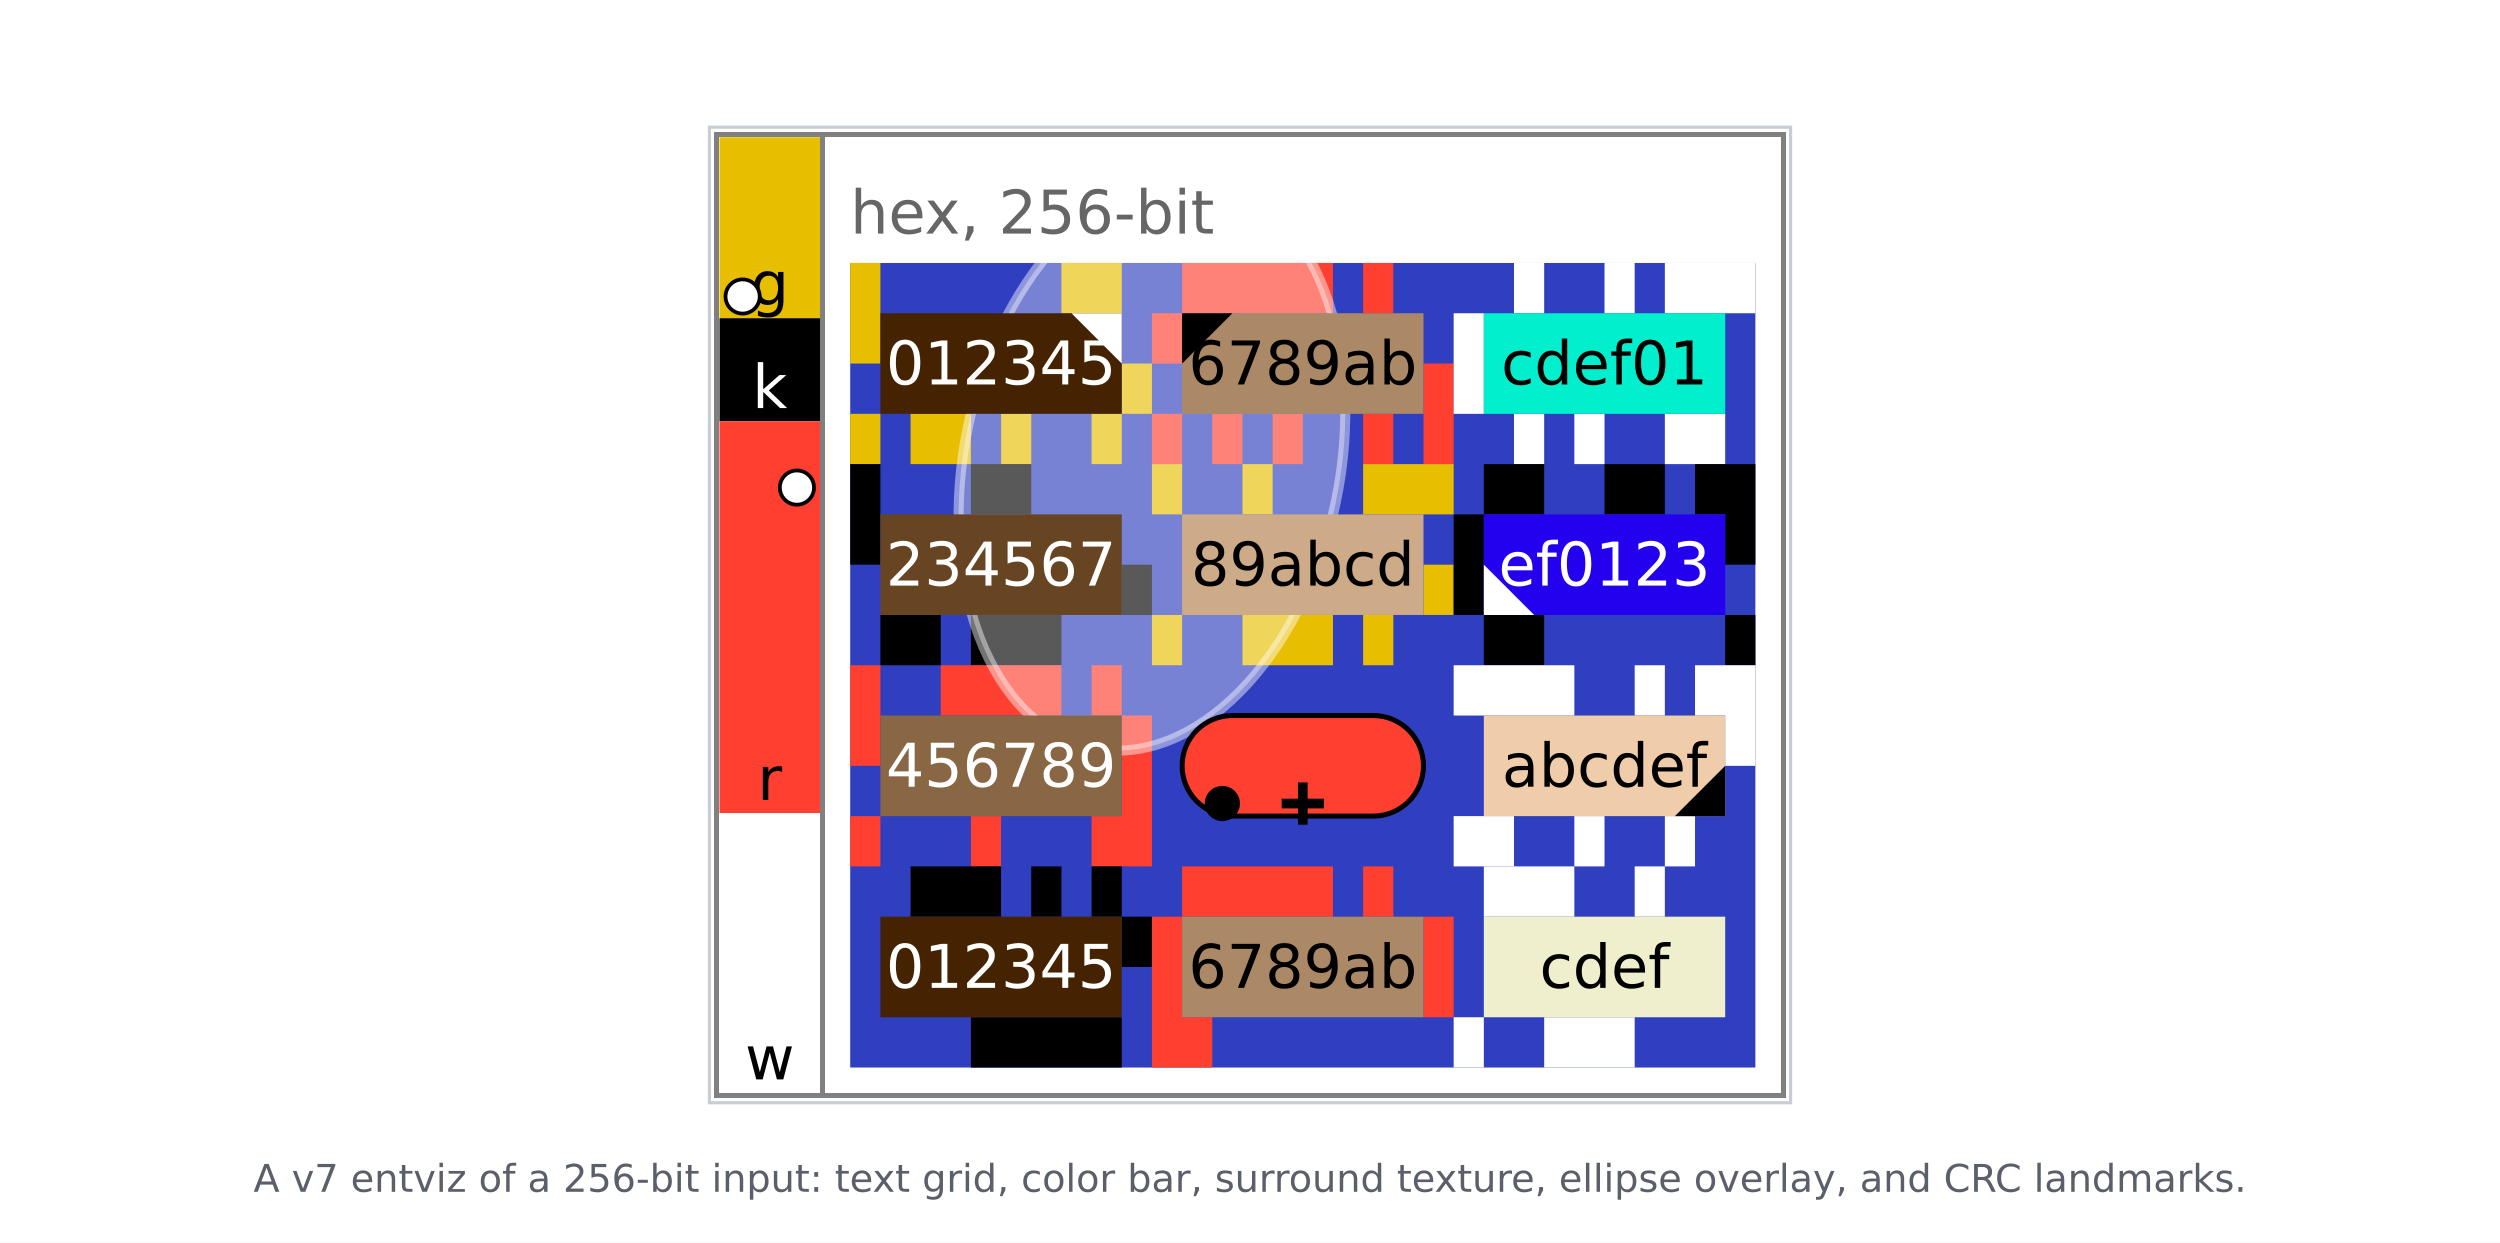
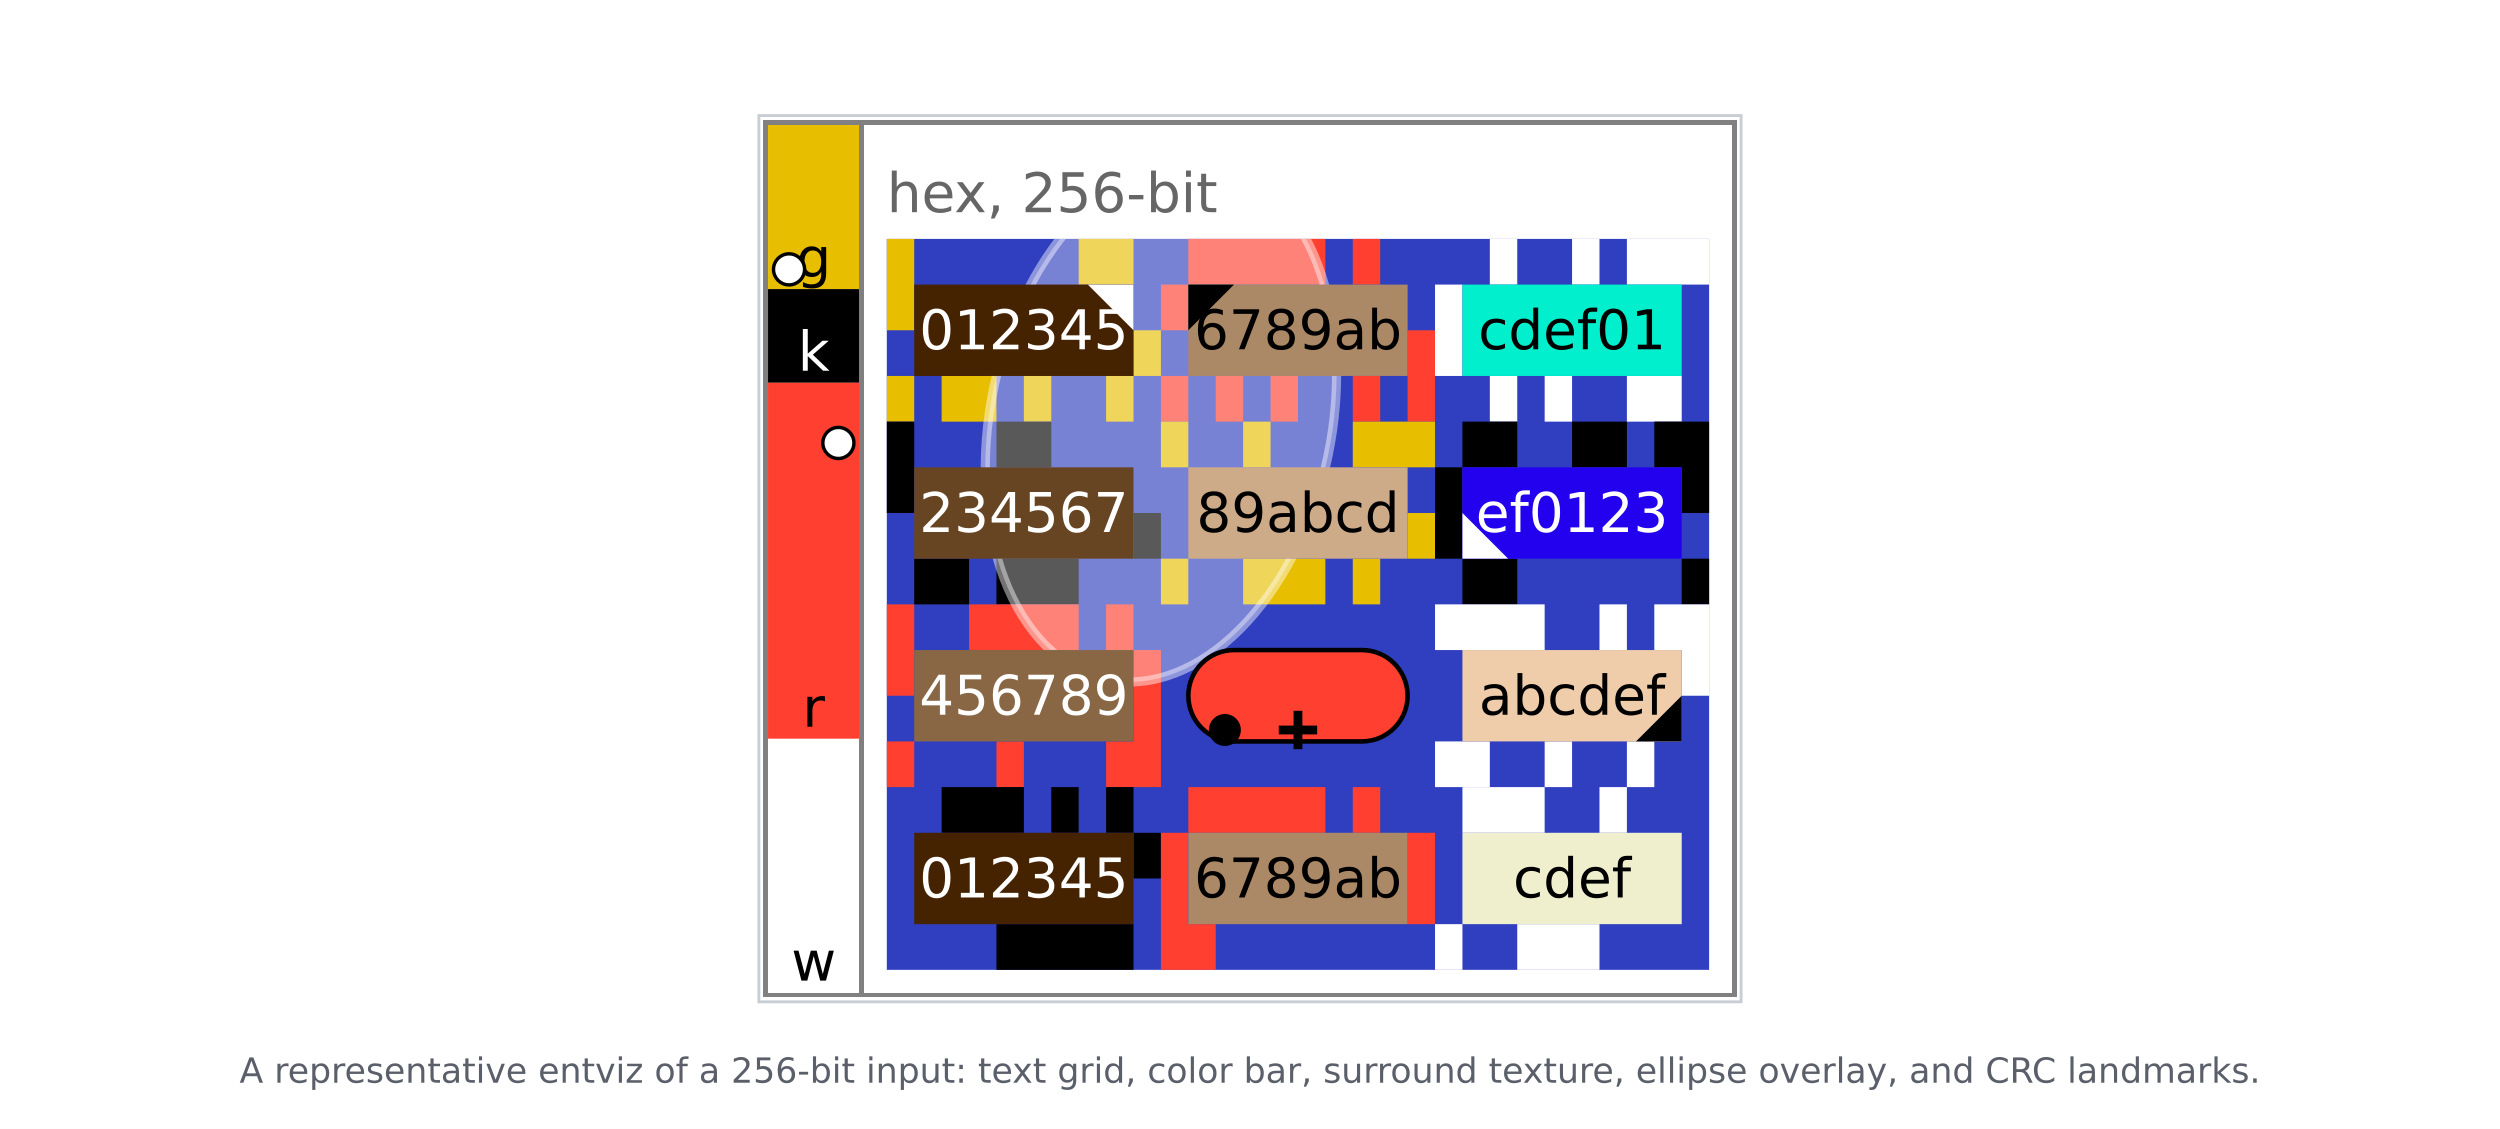
- <svg xmlns="http://www.w3.org/2000/svg" width="786.20" height="390.79" viewBox="0 0 786.20 390.79" font-family="'DejaVu Sans', 'Bitstream Vera Sans', Verdana, sans-serif" data-spec-version="v15" data-generator="scripts/spec_figures.py">
-   <rect x="0.00" y="0.00" width="786.20" height="390.79" fill="#ffffff" stroke="none" stroke-width="1.0" />
-   <svg x="223.10" y="40.00" width="340.00" height="306.79" viewBox="0.000 0.000 215.000 194.000">
+ <svg xmlns="http://www.w3.org/2000/svg" width="865.40" height="390.79" viewBox="0 0 865.40 390.79" font-family="'DejaVu Sans', 'Bitstream Vera Sans', Verdana, sans-serif" data-spec-version="v15" data-generator="scripts/spec_figures.py">
+   <rect x="0.00" y="0.00" width="865.40" height="390.79" fill="#ffffff" stroke="none" stroke-width="1.0" />
+   <svg x="262.70" y="40.00" width="340.00" height="306.79" viewBox="0.000 0.000 215.000 194.000">
    <defs>
      <clipPath id="grid-clip-ad2981aa58beca63-3x4">
        <rect x="28" y="27" width="180" height="160" />
      </clipPath>
    </defs>
    <rect x="1" y="1" width="213" height="192" fill="#ffffff" />
    <g data-channel="grid">
      <rect x="28" y="27" width="180" height="160" fill="#2f3fbf" />
      <g>
        <path fill="#e7be00" d="M28 27h6v10h-6zM70 27h6v10h-6zM76 27h6v10h-6zM82 47h6v10h-6zM76 57h6v10h-6zM58 57h6v10h-6zM46 57h6v10h-6zM40 57h6v10h-6zM28 57h6v10h-6zM28 37h6v10h-6z" />
        <path fill="#ff3f2f" d="M94 27h6v10h-6zM100 27h6v10h-6zM106 27h6v10h-6zM112 27h6v10h-6zM118 27h6v10h-6zM130 27h6v10h-6zM142 47h6v10h-6zM142 57h6v10h-6zM130 57h6v10h-6zM112 57h6v10h-6zM100 57h6v10h-6zM88 57h6v10h-6zM88 37h6v10h-6z" />
        <path fill="#ffffff" d="M160 27h6v10h-6zM178 27h6v10h-6zM190 27h6v10h-6zM196 27h6v10h-6zM202 27h6v10h-6zM196 57h6v10h-6zM190 57h6v10h-6zM172 57h6v10h-6zM160 57h6v10h-6zM148 47h6v10h-6zM148 37h6v10h-6z" />
        <path fill="#000000" d="M28 67h6v10h-6zM52 67h6v10h-6zM58 67h6v10h-6zM82 87h6v10h-6zM64 97h6v10h-6zM58 97h6v10h-6zM52 97h6v10h-6zM40 97h6v10h-6zM34 97h6v10h-6zM28 77h6v10h-6z" />
        <path fill="#e7be00" d="M88 67h6v10h-6zM106 67h6v10h-6zM130 67h6v10h-6zM136 67h6v10h-6zM142 67h6v10h-6zM142 87h6v10h-6zM130 97h6v10h-6zM118 97h6v10h-6zM112 97h6v10h-6zM106 97h6v10h-6zM88 97h6v10h-6z" />
        <path fill="#000000" d="M154 67h6v10h-6zM160 67h6v10h-6zM178 67h6v10h-6zM184 67h6v10h-6zM196 67h6v10h-6zM202 67h6v10h-6zM202 77h6v10h-6zM202 97h6v10h-6zM160 97h6v10h-6zM154 97h6v10h-6zM148 87h6v10h-6zM148 77h6v10h-6z" />
        <path fill="#ff3f2f" d="M28 107h6v10h-6zM46 107h6v10h-6zM52 107h6v10h-6zM58 107h6v10h-6zM64 107h6v10h-6zM76 107h6v10h-6zM82 117h6v10h-6zM82 127h6v10h-6zM82 137h6v10h-6zM76 137h6v10h-6zM52 137h6v10h-6zM28 137h6v10h-6zM28 117h6v10h-6z" />
        <path fill="#ffffff" d="M148 107h6v10h-6zM154 107h6v10h-6zM160 107h6v10h-6zM166 107h6v10h-6zM184 107h6v10h-6zM196 107h6v10h-6zM202 107h6v10h-6zM202 117h6v10h-6zM190 137h6v10h-6zM172 137h6v10h-6zM154 137h6v10h-6zM148 137h6v10h-6z" />
        <path fill="#000000" d="M40 147h6v10h-6zM46 147h6v10h-6zM52 147h6v10h-6zM64 147h6v10h-6zM76 147h6v10h-6zM82 157h6v10h-6zM76 177h6v10h-6zM70 177h6v10h-6zM64 177h6v10h-6zM58 177h6v10h-6zM52 177h6v10h-6z" />
        <path fill="#ff3f2f" d="M94 147h6v10h-6zM100 147h6v10h-6zM106 147h6v10h-6zM112 147h6v10h-6zM118 147h6v10h-6zM130 147h6v10h-6zM142 157h6v10h-6zM142 167h6v10h-6zM94 177h6v10h-6zM88 177h6v10h-6zM88 167h6v10h-6zM88 157h6v10h-6z" />
        <path fill="#ffffff" d="M154 147h6v10h-6zM160 147h6v10h-6zM166 147h6v10h-6zM184 147h6v10h-6zM178 177h6v10h-6zM172 177h6v10h-6zM166 177h6v10h-6zM148 177h6v10h-6z" />
      </g>
      <g clip-path="url(#grid-clip-ad2981aa58beca63-3x4)" data-channel="ellipse" data-ellipse-anchor-x="88" data-ellipse-anchor-y="67" data-ellipse-rx="37.335" data-ellipse-ry="57.7" data-ellipse-rotation-deg="12">
        <ellipse cx="88" cy="67" rx="37.335" ry="57.7" transform="rotate(12 88 67)" fill="#ffffff" stroke="#ffffff" fill-opacity="0.35" stroke-opacity="0.45" stroke-width="2" />
      </g>
      <g>
        <g data-channel="cell" data-cell-index="0" data-cell-row="0" data-cell-col="0" data-surround-bits="0xad2981" data-edge-color="#e7be00" data-cell-quartile="2">
          <rect x="34" y="37" width="48" height="20" fill="#452301" />
          <text x="58" y="47" fill="#ffffff" font-size="12" text-anchor="middle" dominant-baseline="central">012345</text>
          <polygon points="82,37 72,37 82,47" fill="#ffffff" />
        </g>
        <g data-channel="cell" data-cell-index="1" data-cell-row="0" data-cell-col="1" data-surround-bits="0xaa58be" data-edge-color="#ff3f2f" data-cell-quartile="1">
          <rect x="94" y="37" width="48" height="20" fill="#ab8967" />
          <text x="118" y="47" fill="#000000" font-size="12" text-anchor="middle" dominant-baseline="central">6789ab</text>
          <polygon points="94,37 104,37 94,47" fill="#000000" />
        </g>
        <g data-channel="cell" data-cell-index="2" data-cell-row="0" data-cell-col="2" data-surround-bits="0xca63a4" data-edge-color="#ffffff">
          <rect x="154" y="37" width="48" height="20" fill="#01efcd" />
          <text x="178" y="47" fill="#000000" font-size="12" text-anchor="middle" dominant-baseline="central">cdef01</text>
        </g>
        <g data-channel="cell" data-cell-index="3" data-cell-row="1" data-cell-col="0" data-surround-bits="0x9b8831" data-edge-color="#000000">
          <rect x="34" y="77" width="48" height="20" fill="#674523" />
          <text x="58" y="87" fill="#ffffff" font-size="12" text-anchor="middle" dominant-baseline="central">234567</text>
        </g>
        <g data-channel="cell" data-cell-index="4" data-cell-row="1" data-cell-col="1" data-surround-bits="0x274b89" data-edge-color="#e7be00">
          <rect x="94" y="77" width="48" height="20" fill="#cdab89" />
          <text x="118" y="87" fill="#000000" font-size="12" text-anchor="middle" dominant-baseline="central">89abcd</text>
        </g>
        <g data-channel="cell" data-cell-index="5" data-cell-row="1" data-cell-col="2" data-surround-bits="0xd81766" data-edge-color="#000000" data-cell-quartile="4">
          <rect x="154" y="77" width="48" height="20" fill="#2301ef" />
          <text x="178" y="87" fill="#ffffff" font-size="12" text-anchor="middle" dominant-baseline="central">ef0123</text>
          <polygon points="154,97 154,87 164,97" fill="#ffffff" />
        </g>
        <g data-channel="cell" data-cell-index="6" data-cell-row="2" data-cell-col="0" data-surround-bits="0xa23d79" data-edge-color="#ff3f2f">
          <rect x="34" y="117" width="48" height="20" fill="#896745" />
          <text x="58" y="127" fill="#ffffff" font-size="12" text-anchor="middle" dominant-baseline="central">456789</text>
        </g>
        <g data-channel="cell" data-cell-index="7" data-cell-row="2" data-cell-col="1" data-cell-blank="true" data-cell-blank-map="true">
          <rect x="94" y="117" width="48" height="20" rx="10" ry="10" fill="#ff3f2f" stroke="#000000" stroke-width="1" />
          <circle cx="102" cy="134.5" r="3.5" fill="#000000" data-blank-map-min="3,0" />
          <path d="M 113.8,134.5 H 122.2 M 118,130.3 V 138.7" fill="none" stroke="#000000" stroke-width="1.925" stroke-linecap="butt" data-blank-map-max="3,1" />
        </g>
        <g data-channel="cell" data-cell-index="8" data-cell-row="2" data-cell-col="2" data-surround-bits="0x32474f" data-edge-color="#ffffff" data-cell-quartile="3">
          <rect x="154" y="117" width="48" height="20" fill="#efcdab" />
          <text x="178" y="127" fill="#000000" font-size="12" text-anchor="middle" dominant-baseline="central">abcdef</text>
          <polygon points="202,137 202,127 192,137" fill="#000000" />
        </g>
        <g data-channel="cell" data-cell-index="9" data-cell-row="3" data-cell-col="0" data-surround-bits="0x3e55c" data-edge-color="#000000">
          <rect x="34" y="157" width="48" height="20" fill="#452301" />
          <text x="58" y="167" fill="#ffffff" font-size="12" text-anchor="middle" dominant-baseline="central">012345</text>
        </g>
        <g data-channel="cell" data-cell-index="10" data-cell-row="3" data-cell-col="1" data-surround-bits="0xf00cbe" data-edge-color="#ff3f2f">
          <rect x="94" y="157" width="48" height="20" fill="#ab8967" />
          <text x="118" y="167" fill="#000000" font-size="12" text-anchor="middle" dominant-baseline="central">6789ab</text>
        </g>
        <g data-channel="cell" data-cell-index="11" data-cell-row="3" data-cell-col="2" data-surround-bits="0x27004e" data-edge-color="#ffffff">
          <rect x="154" y="157" width="48" height="20" fill="#efefcd" />
          <text x="178" y="167" fill="#000000" font-size="12" text-anchor="middle" dominant-baseline="central">cdef</text>
        </g>
      </g>
    </g>
    <g data-channel="color-bar" data-bar-slots="15" data-bar-marker-left="2" data-bar-marker-right="5">
      <g data-color-bar-rank="0" data-color-bar-band="G">
        <rect x="2" y="2" width="20" height="35.986" fill="#e7be00" />
        <text x="12" y="35.346" fill="#000000" font-size="12" text-anchor="middle" data-color-bar-letter="true">g</text>
      </g>
      <g data-color-bar-rank="1" data-color-bar-band="K">
        <rect x="2" y="37.986" width="20" height="20.508" fill="#000000" />
        <text x="12" y="55.853" fill="#ffffff" font-size="12" text-anchor="middle" data-color-bar-letter="true">k</text>
      </g>
      <g data-color-bar-rank="2" data-color-bar-band="R">
        <rect x="2" y="58.493" width="20" height="77.936" fill="#ff3f2f" />
        <text x="12" y="133.789" fill="#000000" font-size="12" text-anchor="middle" data-color-bar-letter="true">r</text>
      </g>
      <g data-color-bar-rank="3" data-color-bar-band="W">
        <rect x="2" y="136.429" width="20" height="55.571" fill="#ffffff" />
        <text x="12" y="189.36" fill="#000000" font-size="12" text-anchor="middle" data-color-bar-letter="true">w</text>
      </g>
      <circle cx="6.6" cy="33.667" r="3.4" fill="#ffffff" stroke="#000000" stroke-width="0.75" data-bar-marker="left" />
      <circle cx="17.4" cy="71.667" r="3.4" fill="#ffffff" stroke="#000000" stroke-width="0.75" data-bar-marker="right" />
    </g>
    <g data-channel="label-top">
      <text x="28" y="17" fill="#666666" font-size="12" dominant-baseline="central">hex, 256-bit</text>
    </g>
    <line x1="1" y1="1.5" x2="214" y2="1.5" stroke="#808080" stroke-width="1" shape-rendering="crispEdges" />
    <line x1="213.5" y1="1" x2="213.5" y2="193" stroke="#808080" stroke-width="1" shape-rendering="crispEdges" />
    <line x1="1" y1="192.5" x2="214" y2="192.5" stroke="#808080" stroke-width="1" shape-rendering="crispEdges" />
    <line x1="1.5" y1="1" x2="1.5" y2="193" stroke="#808080" stroke-width="1" shape-rendering="crispEdges" />
    <line x1="22.5" y1="1" x2="22.5" y2="193" stroke="#808080" stroke-width="1" shape-rendering="crispEdges" />
  </svg>
-   <rect x="223.10" y="40.00" width="340.00" height="306.79" fill="none" stroke="#c9cdd4" stroke-width="1" />
-   <text x="393.10" y="374.79" font-family="'DejaVu Sans', 'Bitstream Vera Sans', Verdana, sans-serif" font-size="12px" font-weight="normal" text-anchor="middle" fill="#5a5f6a">A v7 entviz of a 256-bit input: text grid, color bar, surround texture, ellipse overlay, and CRC landmarks.</text>
+   <rect x="262.70" y="40.00" width="340.00" height="306.79" fill="none" stroke="#c9cdd4" stroke-width="1" />
+   <text x="432.70" y="374.79" font-family="'DejaVu Sans', 'Bitstream Vera Sans', Verdana, sans-serif" font-size="12px" font-weight="normal" text-anchor="middle" fill="#5a5f6a">A representative entviz of a 256-bit input: text grid, color bar, surround texture, ellipse overlay, and CRC landmarks.</text>
</svg>
